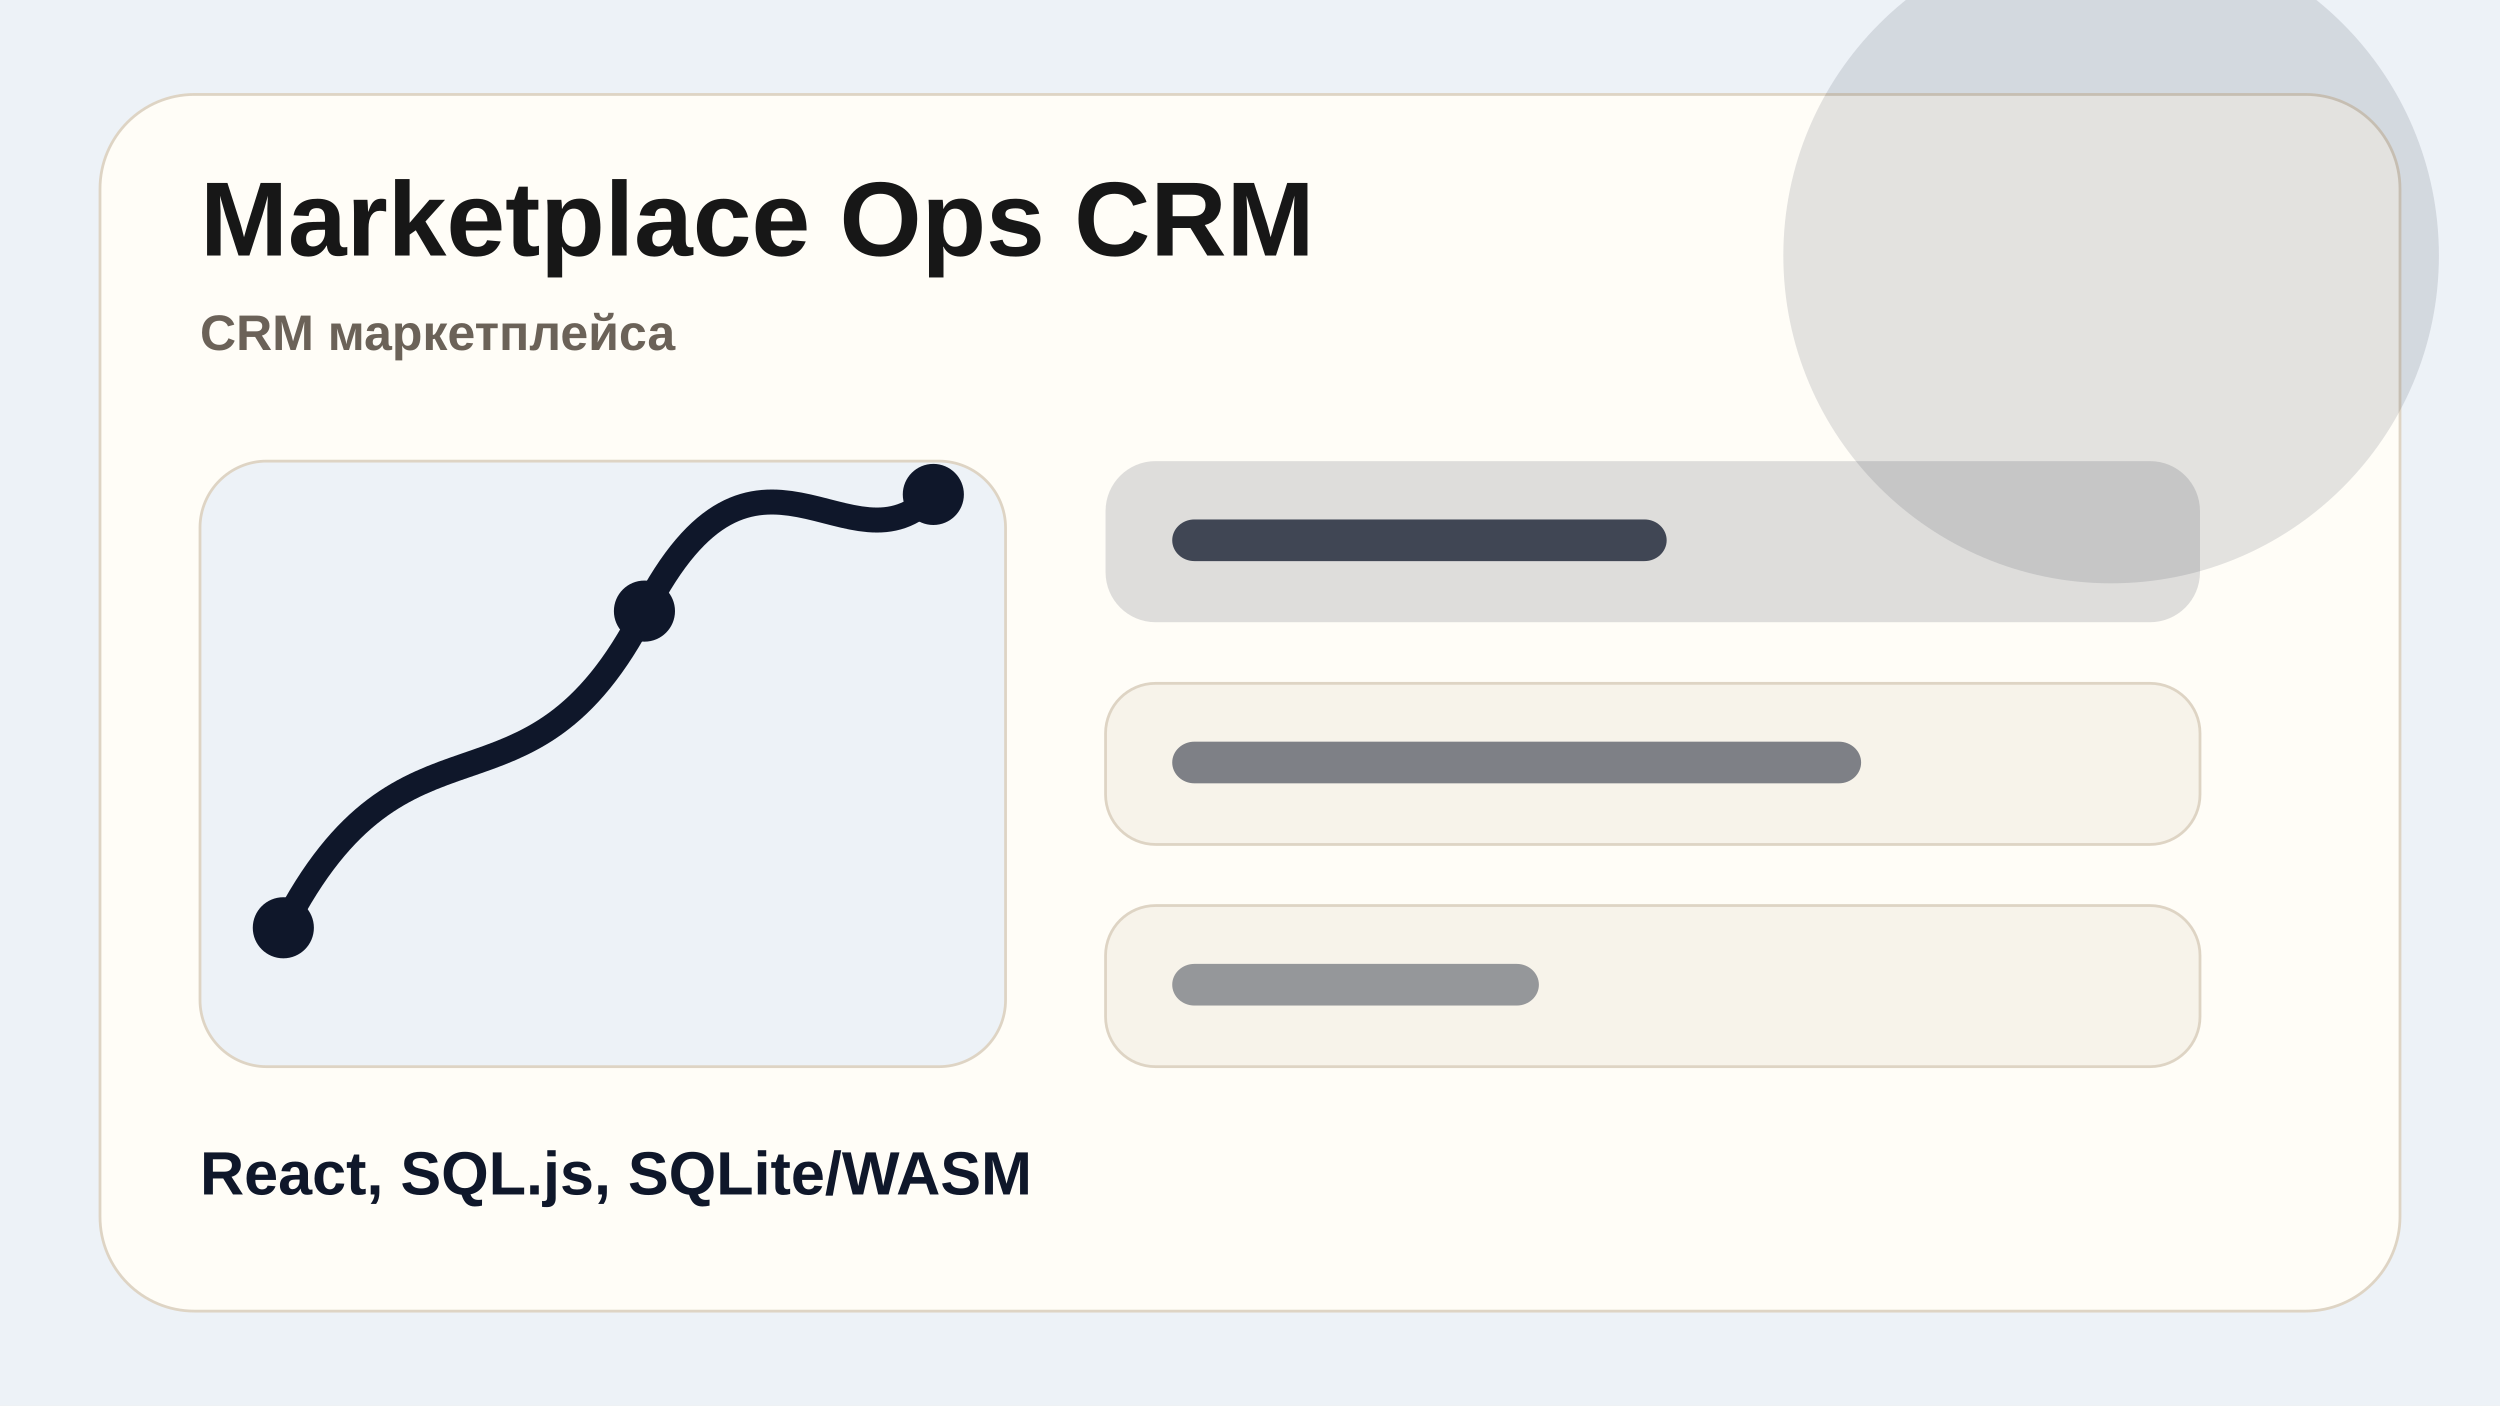
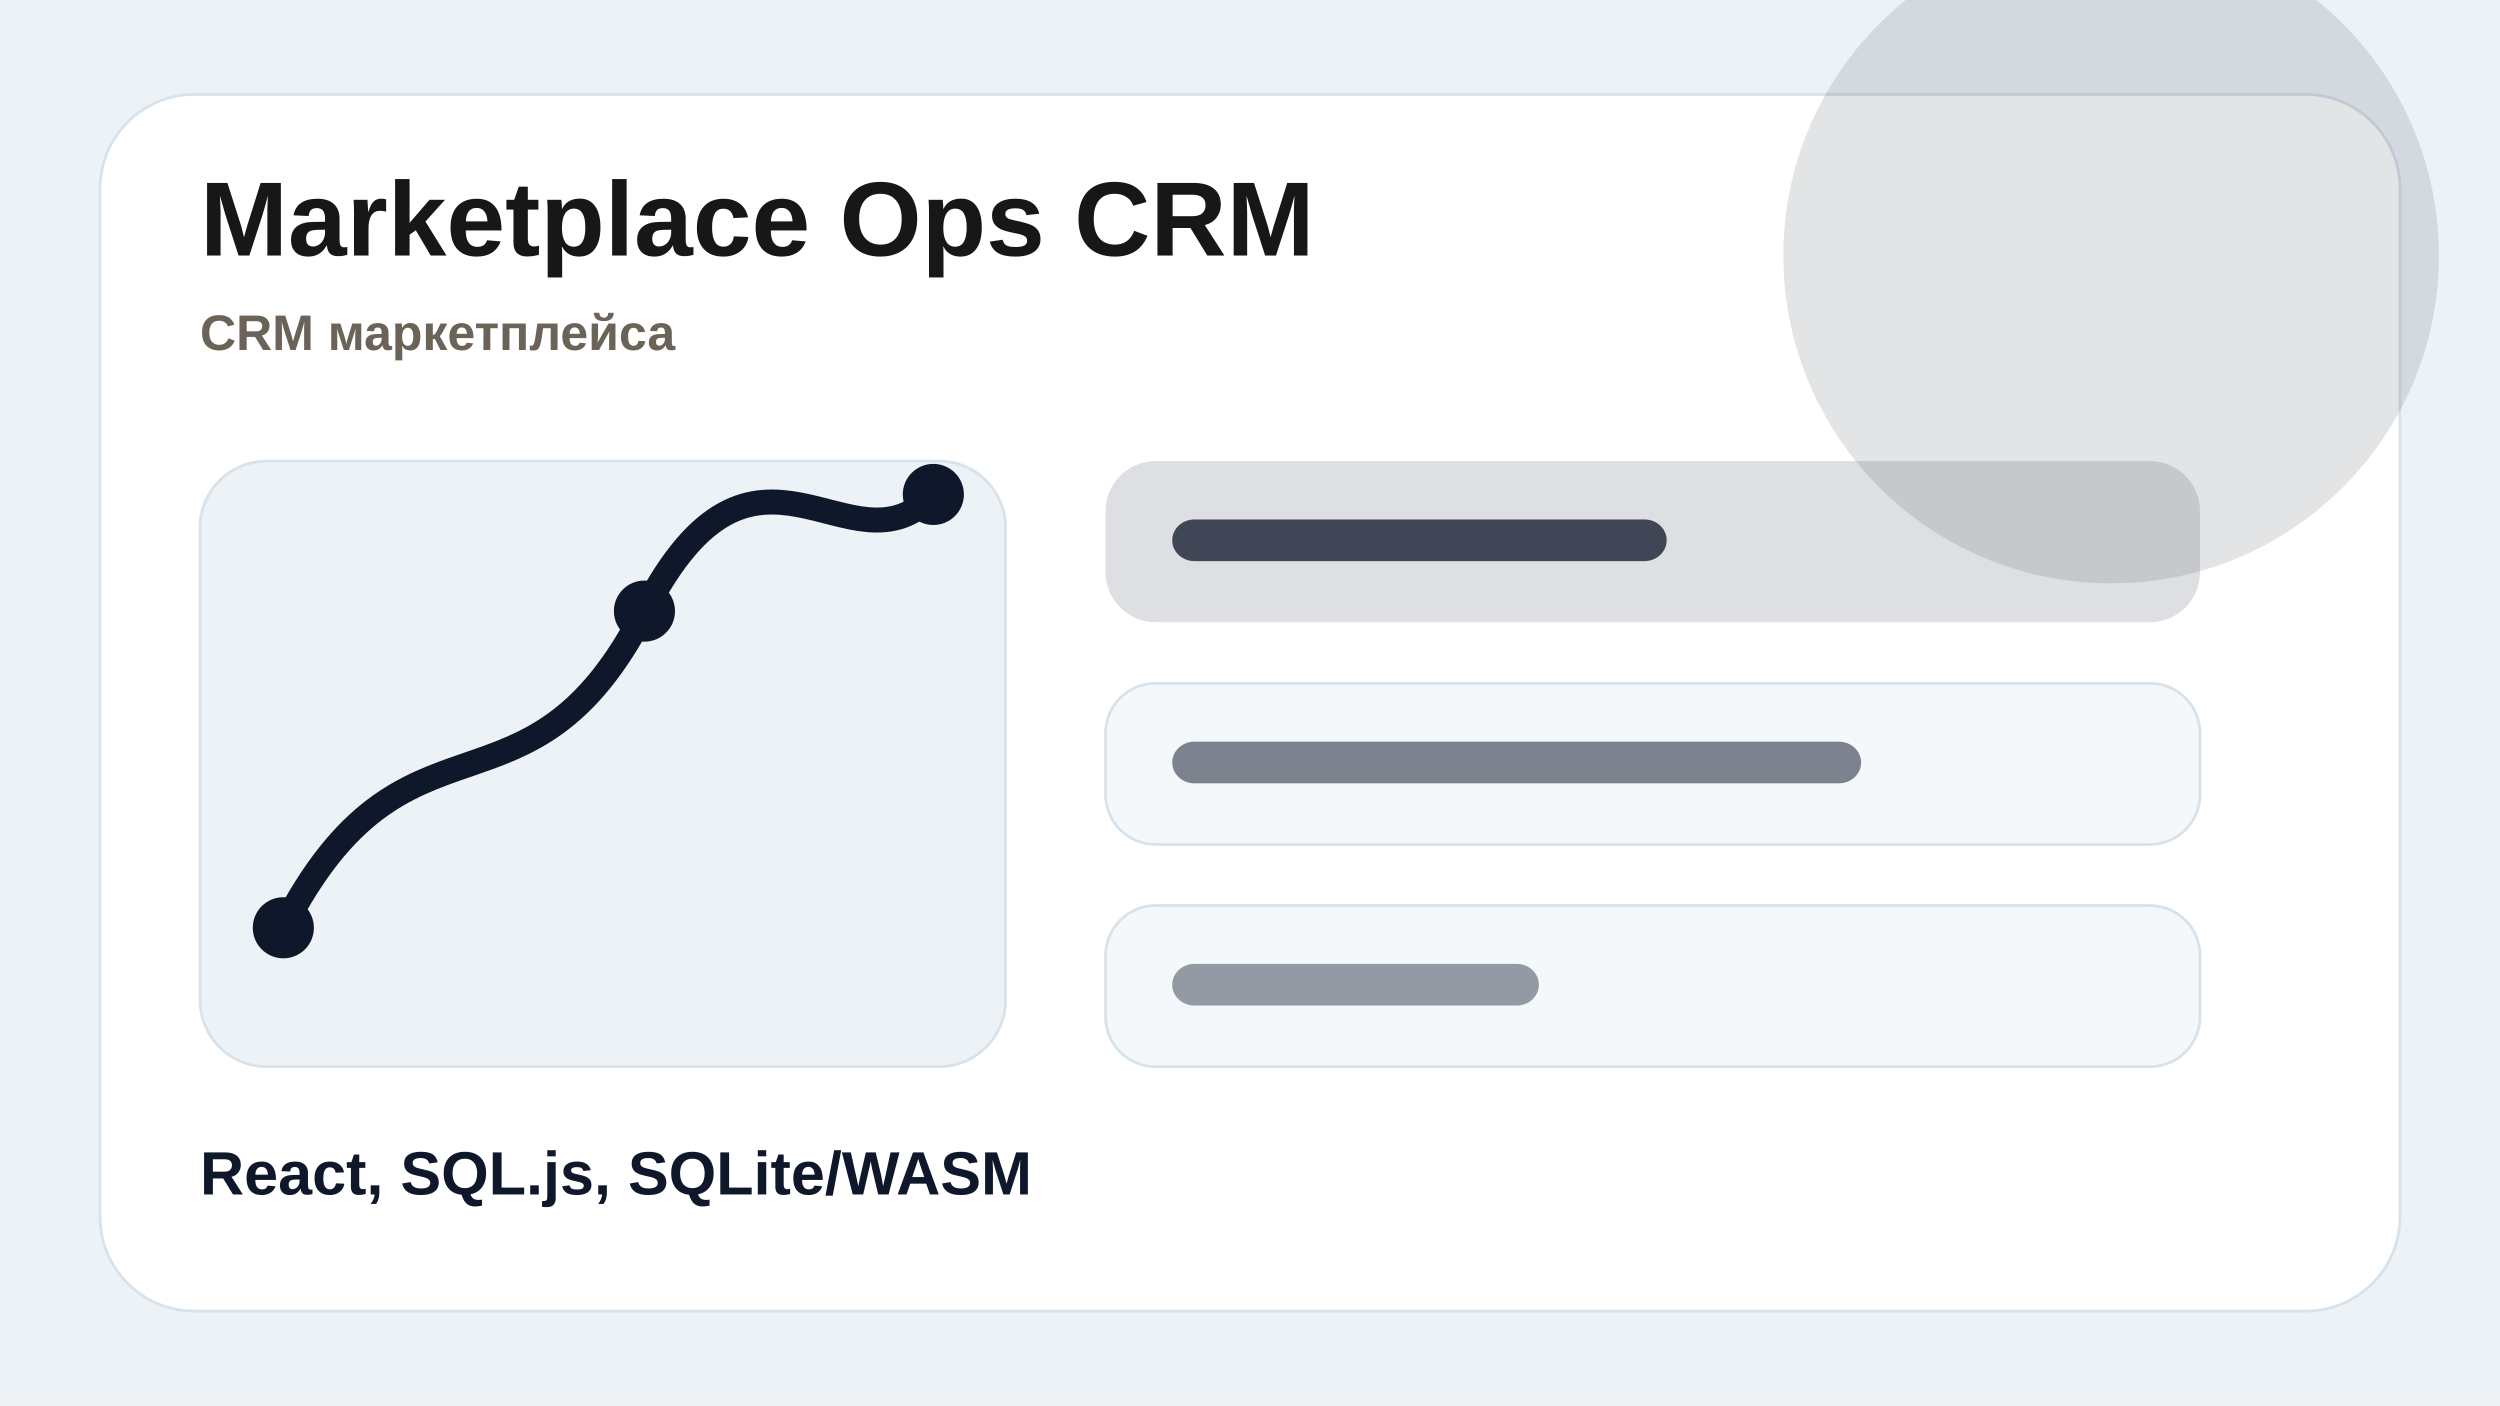
<svg xmlns="http://www.w3.org/2000/svg" width="900" height="506" viewBox="0 0 900 506">
  <rect width="900" height="506" fill="#edf2f7" />
-   <rect x="36" y="34" width="828" height="438" rx="34" fill="#fffdf7" stroke="#ded4c4" />
+   <rect x="36" y="34" width="828" height="438" rx="34" fill="#ffffff" stroke="#d8e2ea" />
  <circle cx="760" cy="92" r="118" fill="#0f172a" opacity=".12" />
  <text x="72" y="92" fill="#171717" font-family="Arial" font-size="38" font-weight="900">Marketplace Ops CRM</text>
  <text x="72" y="126" fill="#6b6258" font-family="Arial" font-size="18" font-weight="700">CRM маркетплейса</text>
-   <rect x="72" y="166" width="290" height="218" rx="24" fill="#edf2f7" stroke="#ded4c4" />
+   <rect x="72" y="166" width="290" height="218" rx="24" fill="#edf2f7" stroke="#d8e2ea" />
  <rect x="398" y="166" width="394" height="58" rx="18" fill="#0f172a" opacity=".14" />
  <rect x="422" y="187" width="178" height="15" rx="8" fill="#0f172a" opacity=".76" />
-   <rect x="398" y="246" width="394" height="58" rx="18" fill="#f7f3ea" stroke="#ded4c4" />
+   <rect x="398" y="246" width="394" height="58" rx="18" fill="#f4f8fb" stroke="#d8e2ea" />
  <rect x="422" y="267" width="248" height="15" rx="8" fill="#0f172a" opacity=".52" />
-   <rect x="398" y="326" width="394" height="58" rx="18" fill="#f7f3ea" stroke="#ded4c4" />
+   <rect x="398" y="326" width="394" height="58" rx="18" fill="#f4f8fb" stroke="#d8e2ea" />
  <rect x="422" y="347" width="132" height="15" rx="8" fill="#0f172a" opacity=".42" />
  <path d="M102 334 C146 248 190 302 232 220 C272 142 306 210 336 178" fill="none" stroke="#0f172a" stroke-width="9" stroke-linecap="round" />
  <circle cx="102" cy="334" r="11" fill="#0f172a" />
  <circle cx="232" cy="220" r="11" fill="#0f172a" />
  <circle cx="336" cy="178" r="11" fill="#0f172a" />
  <text x="72" y="430" fill="#0f172a" font-family="Arial" font-size="22" font-weight="900">React, SQL.js, SQLite/WASM</text>
</svg>
